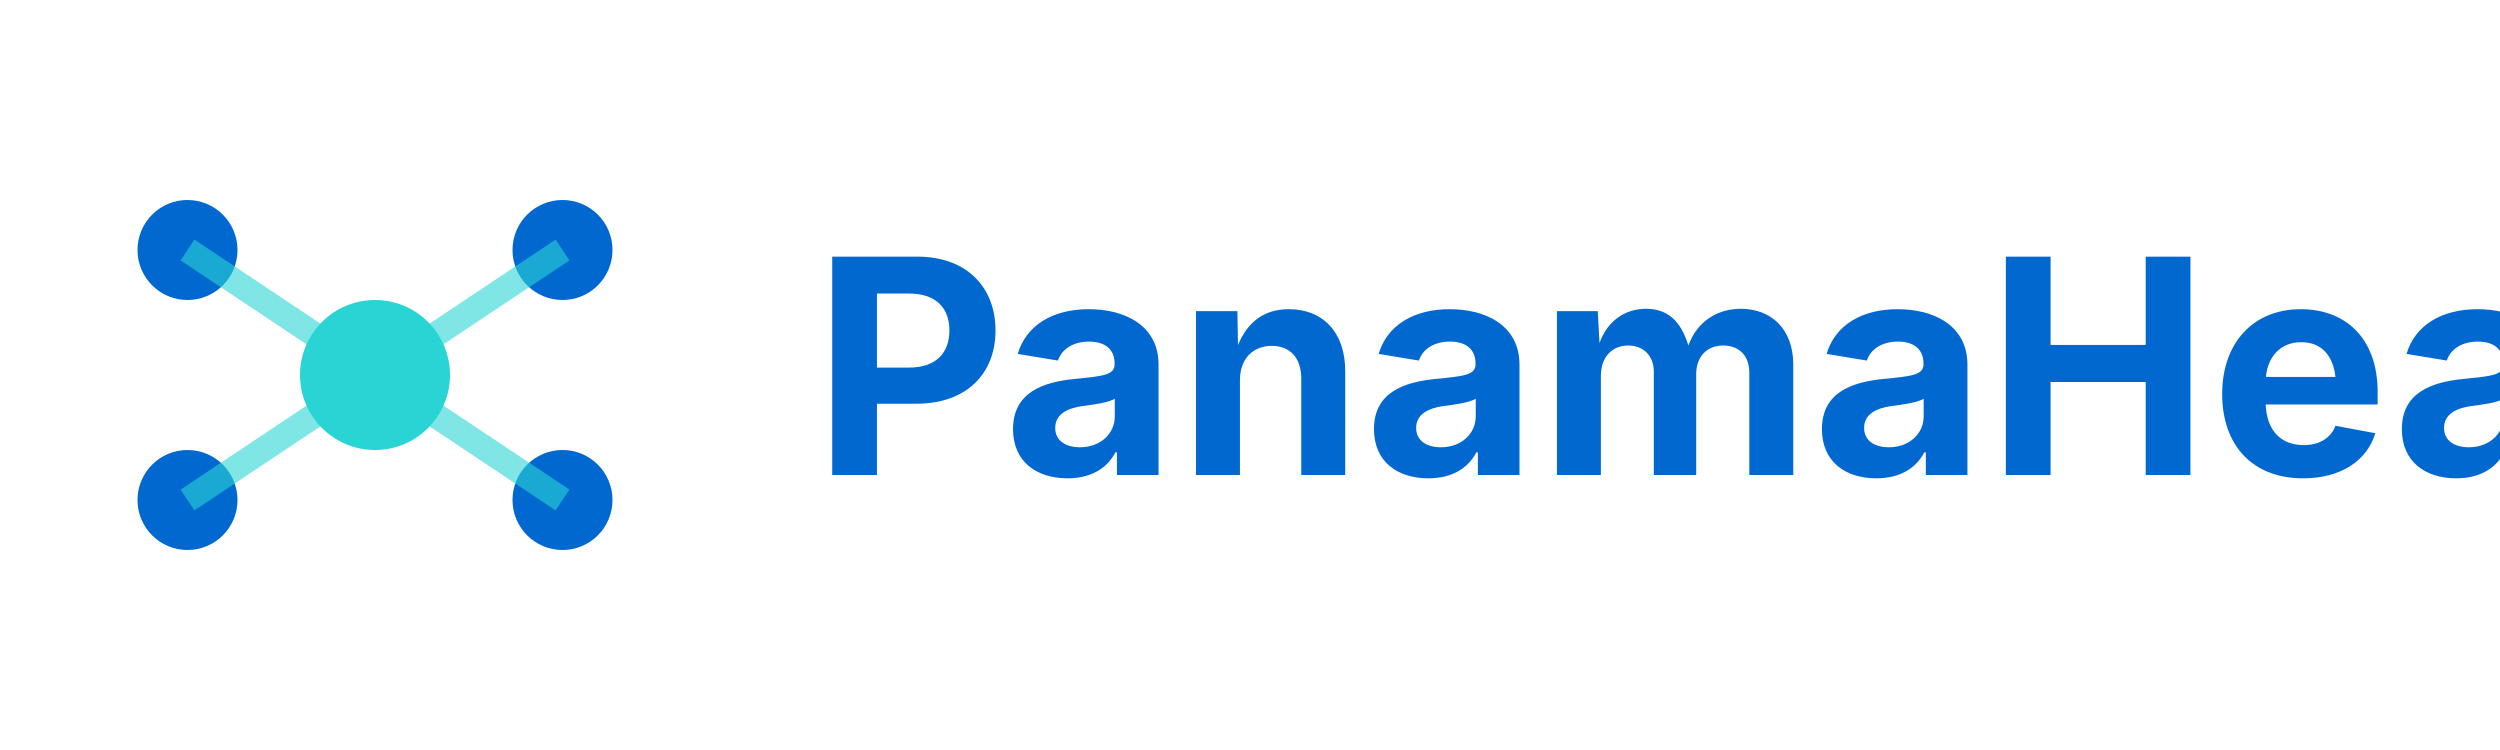
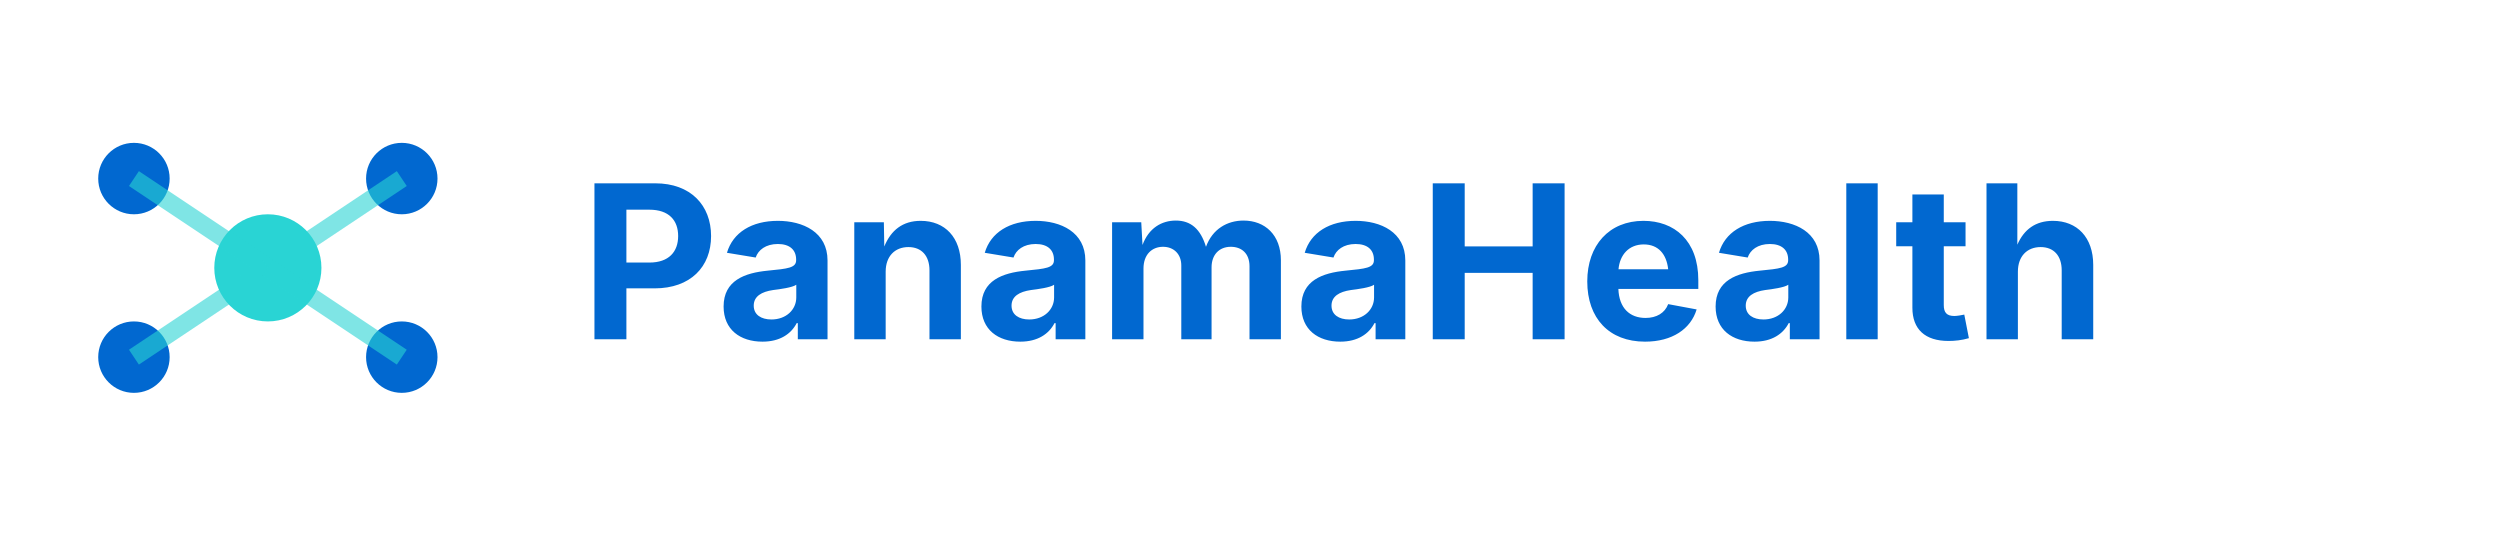
- <svg xmlns="http://www.w3.org/2000/svg" width="200" height="60" viewBox="0 0 200 60" fill="none">
+ <svg xmlns="http://www.w3.org/2000/svg" width="280" height="60" viewBox="0 0 280 60" fill="none">
  <g id="network-icon">
    <circle cx="30" cy="30" r="6" fill="#29D4D4" />
    <circle cx="15" cy="20" r="4" fill="#0168D0" />
    <circle cx="15" cy="40" r="4" fill="#0168D0" />
    <circle cx="45" cy="20" r="4" fill="#0168D0" />
    <circle cx="45" cy="40" r="4" fill="#0168D0" />
    <line x1="30" y1="30" x2="15" y2="20" stroke="#29D4D4" stroke-width="2" opacity="0.6" />
    <line x1="30" y1="30" x2="15" y2="40" stroke="#29D4D4" stroke-width="2" opacity="0.6" />
    <line x1="30" y1="30" x2="45" y2="20" stroke="#29D4D4" stroke-width="2" opacity="0.6" />
    <line x1="30" y1="30" x2="45" y2="40" stroke="#29D4D4" stroke-width="2" opacity="0.6" />
  </g>
  <text x="65" y="38" font-family="Inter, sans-serif" font-size="24" font-weight="700" fill="#0168D0">
    PanamaHealth
  </text>
</svg>
